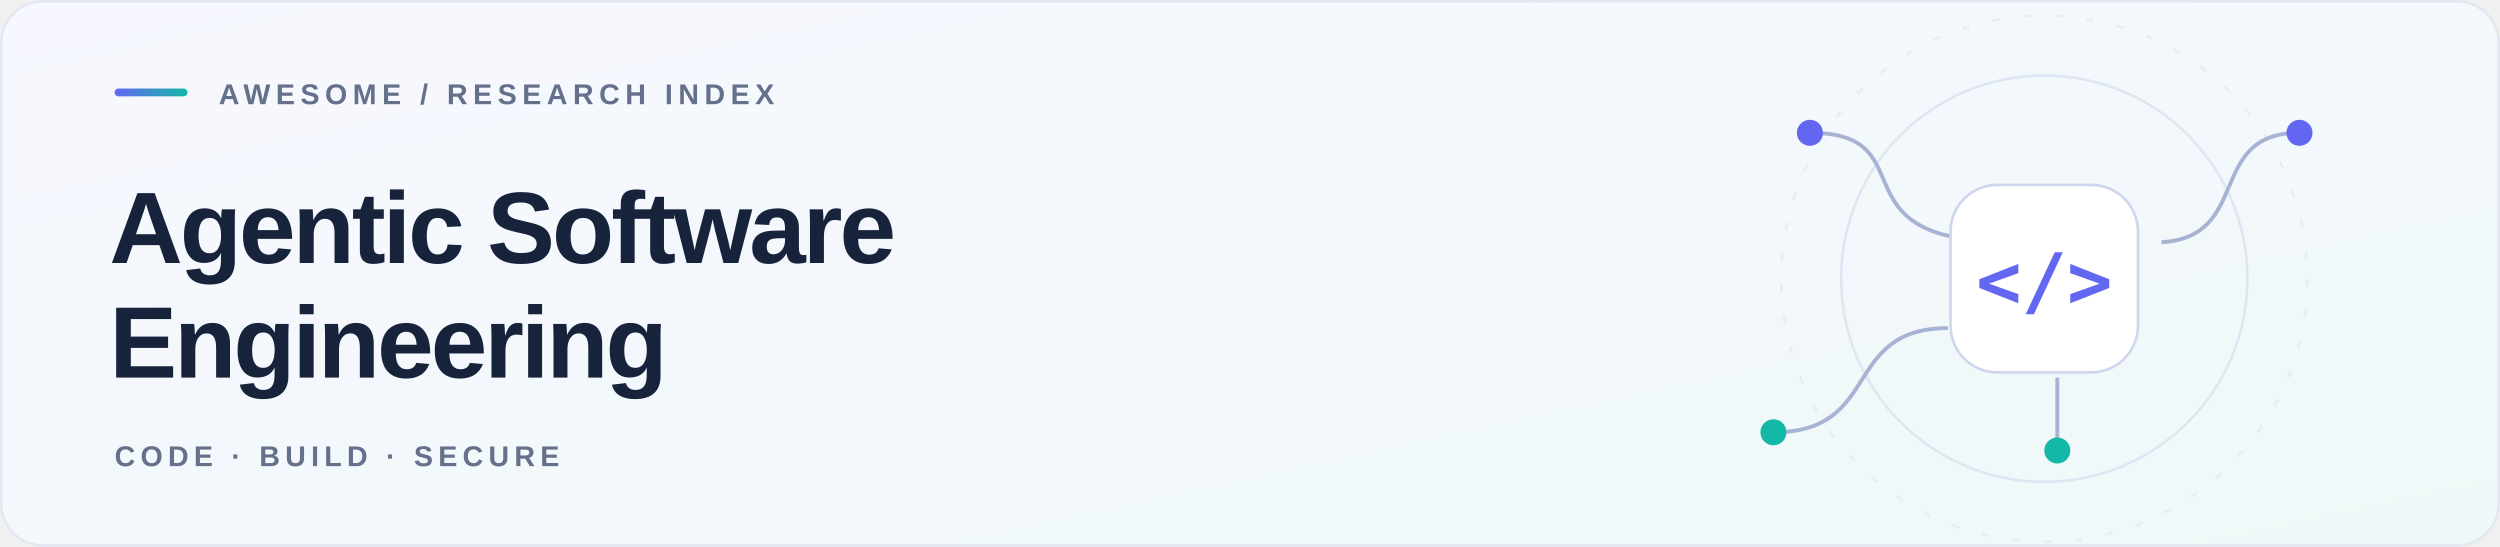
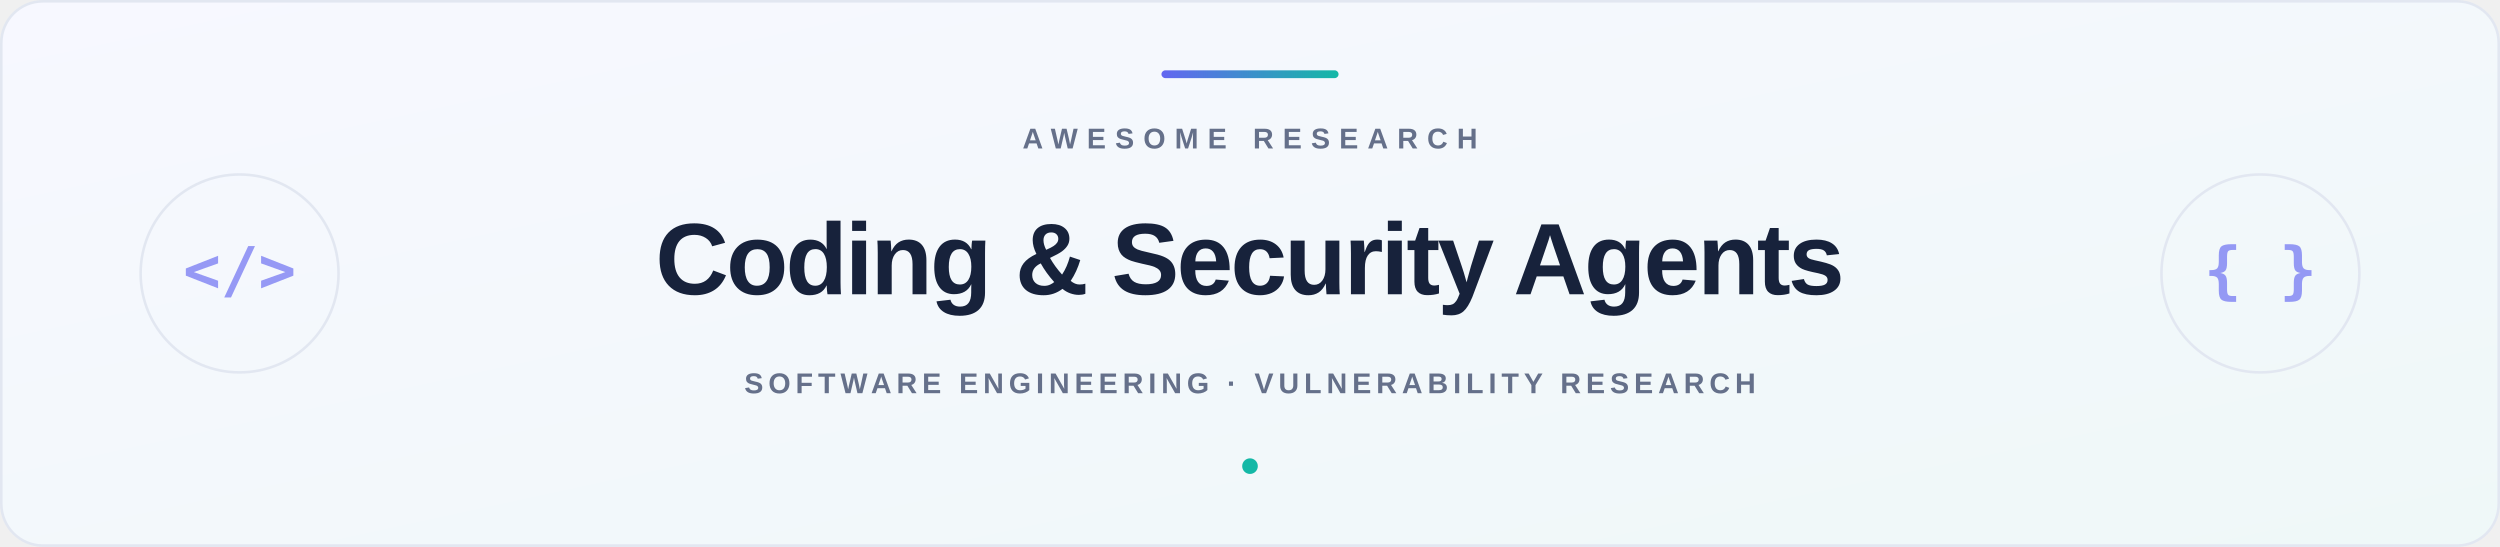
<svg xmlns="http://www.w3.org/2000/svg" width="960" height="210" viewBox="0 0 960 210" role="img" aria-labelledby="title desc">
  <defs>
    <linearGradient id="background" x1="0" y1="0" x2="1" y2="1">
      <stop stop-color="#f7f8ff" />
      <stop offset="1" stop-color="#eff8f8" />
    </linearGradient>
    <linearGradient id="accent" x1="0" x2="1">
      <stop stop-color="#6366f1" />
      <stop offset="1" stop-color="#14b8a6" />
    </linearGradient>
  </defs>
  <rect x="0.5" y="0.5" width="959" height="209" rx="16" fill="url(#background)" stroke="#e2e7f1" />
-   <rect x="44" y="34" width="28" height="3" rx="1.5" fill="url(#accent)" />
-   <text x="84" y="40" fill="#65708a" font-family="Arial, Helvetica, sans-serif" font-size="11" font-weight="700" letter-spacing="2.1">AWESOME / RESEARCH INDEX</text>
-   <g fill="#17223b" font-family="Arial, Helvetica, sans-serif" font-size="39" font-weight="700" letter-spacing="-1.1">
-     <text x="42" y="101">Agentic Software</text>
-     <text x="42" y="145">Engineering</text>
+   <rect x="446" y="27" width="68" height="3" rx="1.5" fill="url(#accent)" />
+   <text x="480" y="57" text-anchor="middle" fill="#65708a" font-family="Arial, Helvetica, sans-serif" font-size="11" font-weight="700" letter-spacing="3.5">AWESOME RESEARCH</text>
+   <text x="480" y="113" text-anchor="middle" fill="#17223b" font-family="Arial, Helvetica, sans-serif" font-size="39" font-weight="700" letter-spacing="-1">Coding &amp; Security Agents</text>
+   <text x="480" y="151" text-anchor="middle" fill="#65708a" font-family="Arial, Helvetica, sans-serif" font-size="11" font-weight="600" letter-spacing="1.9">SOFTWARE ENGINEERING · VULNERABILITY RESEARCH</text>
+   <circle cx="480" cy="179" r="3" fill="#14b8a6" />
+   <g fill="none" stroke="#e2e7f1" stroke-width="1">
+     <circle cx="92" cy="105" r="38" />
+     <circle cx="868" cy="105" r="38" />
  </g>
-   <text x="44" y="179" fill="#65708a" font-family="Arial, Helvetica, sans-serif" font-size="11" font-weight="600" letter-spacing="2">CODE · BUILD · SECURE</text>
-   <circle cx="785" cy="107" r="78" fill="none" stroke="#dfe6f3" />
-   <circle cx="785" cy="107" r="101" fill="none" stroke="#e5edf5" stroke-dasharray="3 9" />
-   <g fill="none" stroke="#a7b3d2" stroke-width="1.5">
-     <path d="M695 51 C735 51 711 83 750 91" />
-     <path d="M830 93 C865 91 847 51 883 51" />
-     <path d="M790 145 V173" />
-     <path d="M748 126 C707 126 723 166 681 166" />
-   </g>
-   <rect x="749" y="71" width="72" height="72" rx="18" fill="#ffffff" stroke="#cdd6ed" />
-   <text x="785" y="118" text-anchor="middle" fill="#6366f1" font-family="Consolas, Menlo, monospace" font-size="29" font-weight="700">&lt;/&gt;</text>
-   <g fill="#6366f1">
-     <circle cx="695" cy="51" r="5" />
-     <circle cx="883" cy="51" r="5" />
-   </g>
-   <g fill="#14b8a6">
-     <circle cx="790" cy="173" r="5" />
-     <circle cx="681" cy="166" r="5" />
+   <g fill="#6366f1" opacity="0.65" font-family="Consolas, Menlo, monospace" font-size="24" font-weight="700" text-anchor="middle">
+     <text x="92" y="112">&lt;/&gt;</text>
+     <text x="868" y="112">{ }</text>
  </g>
</svg>
